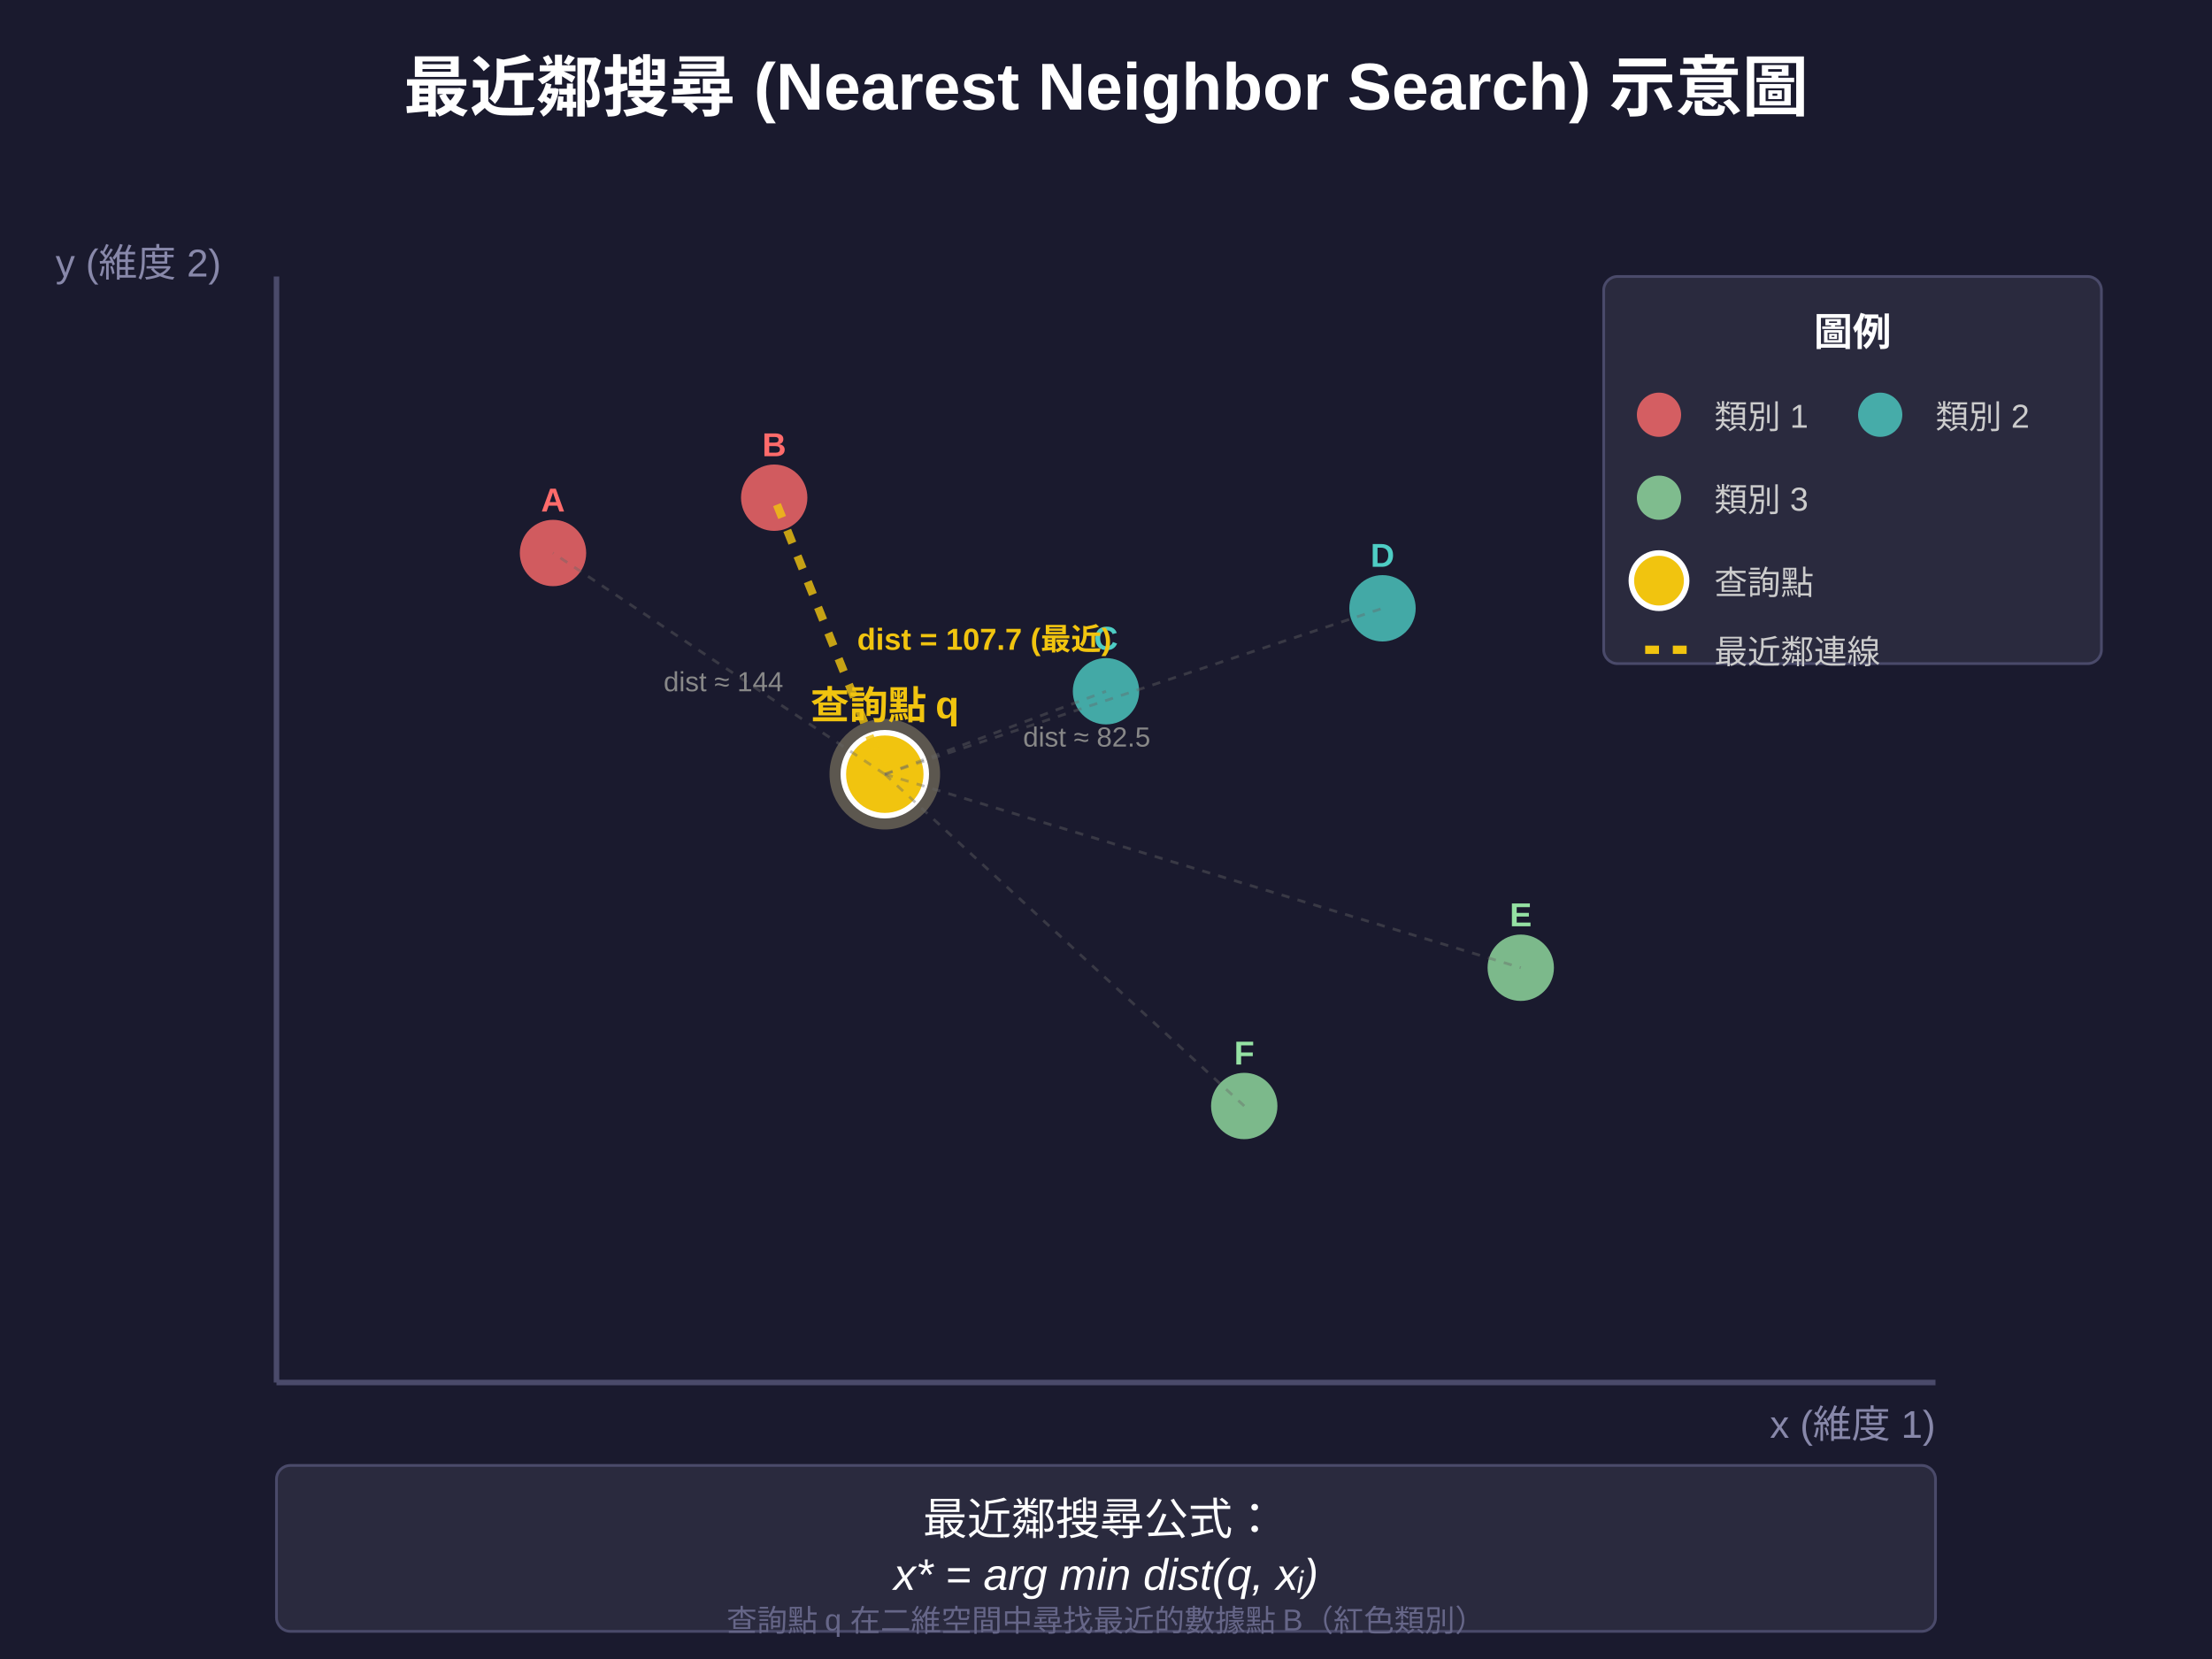
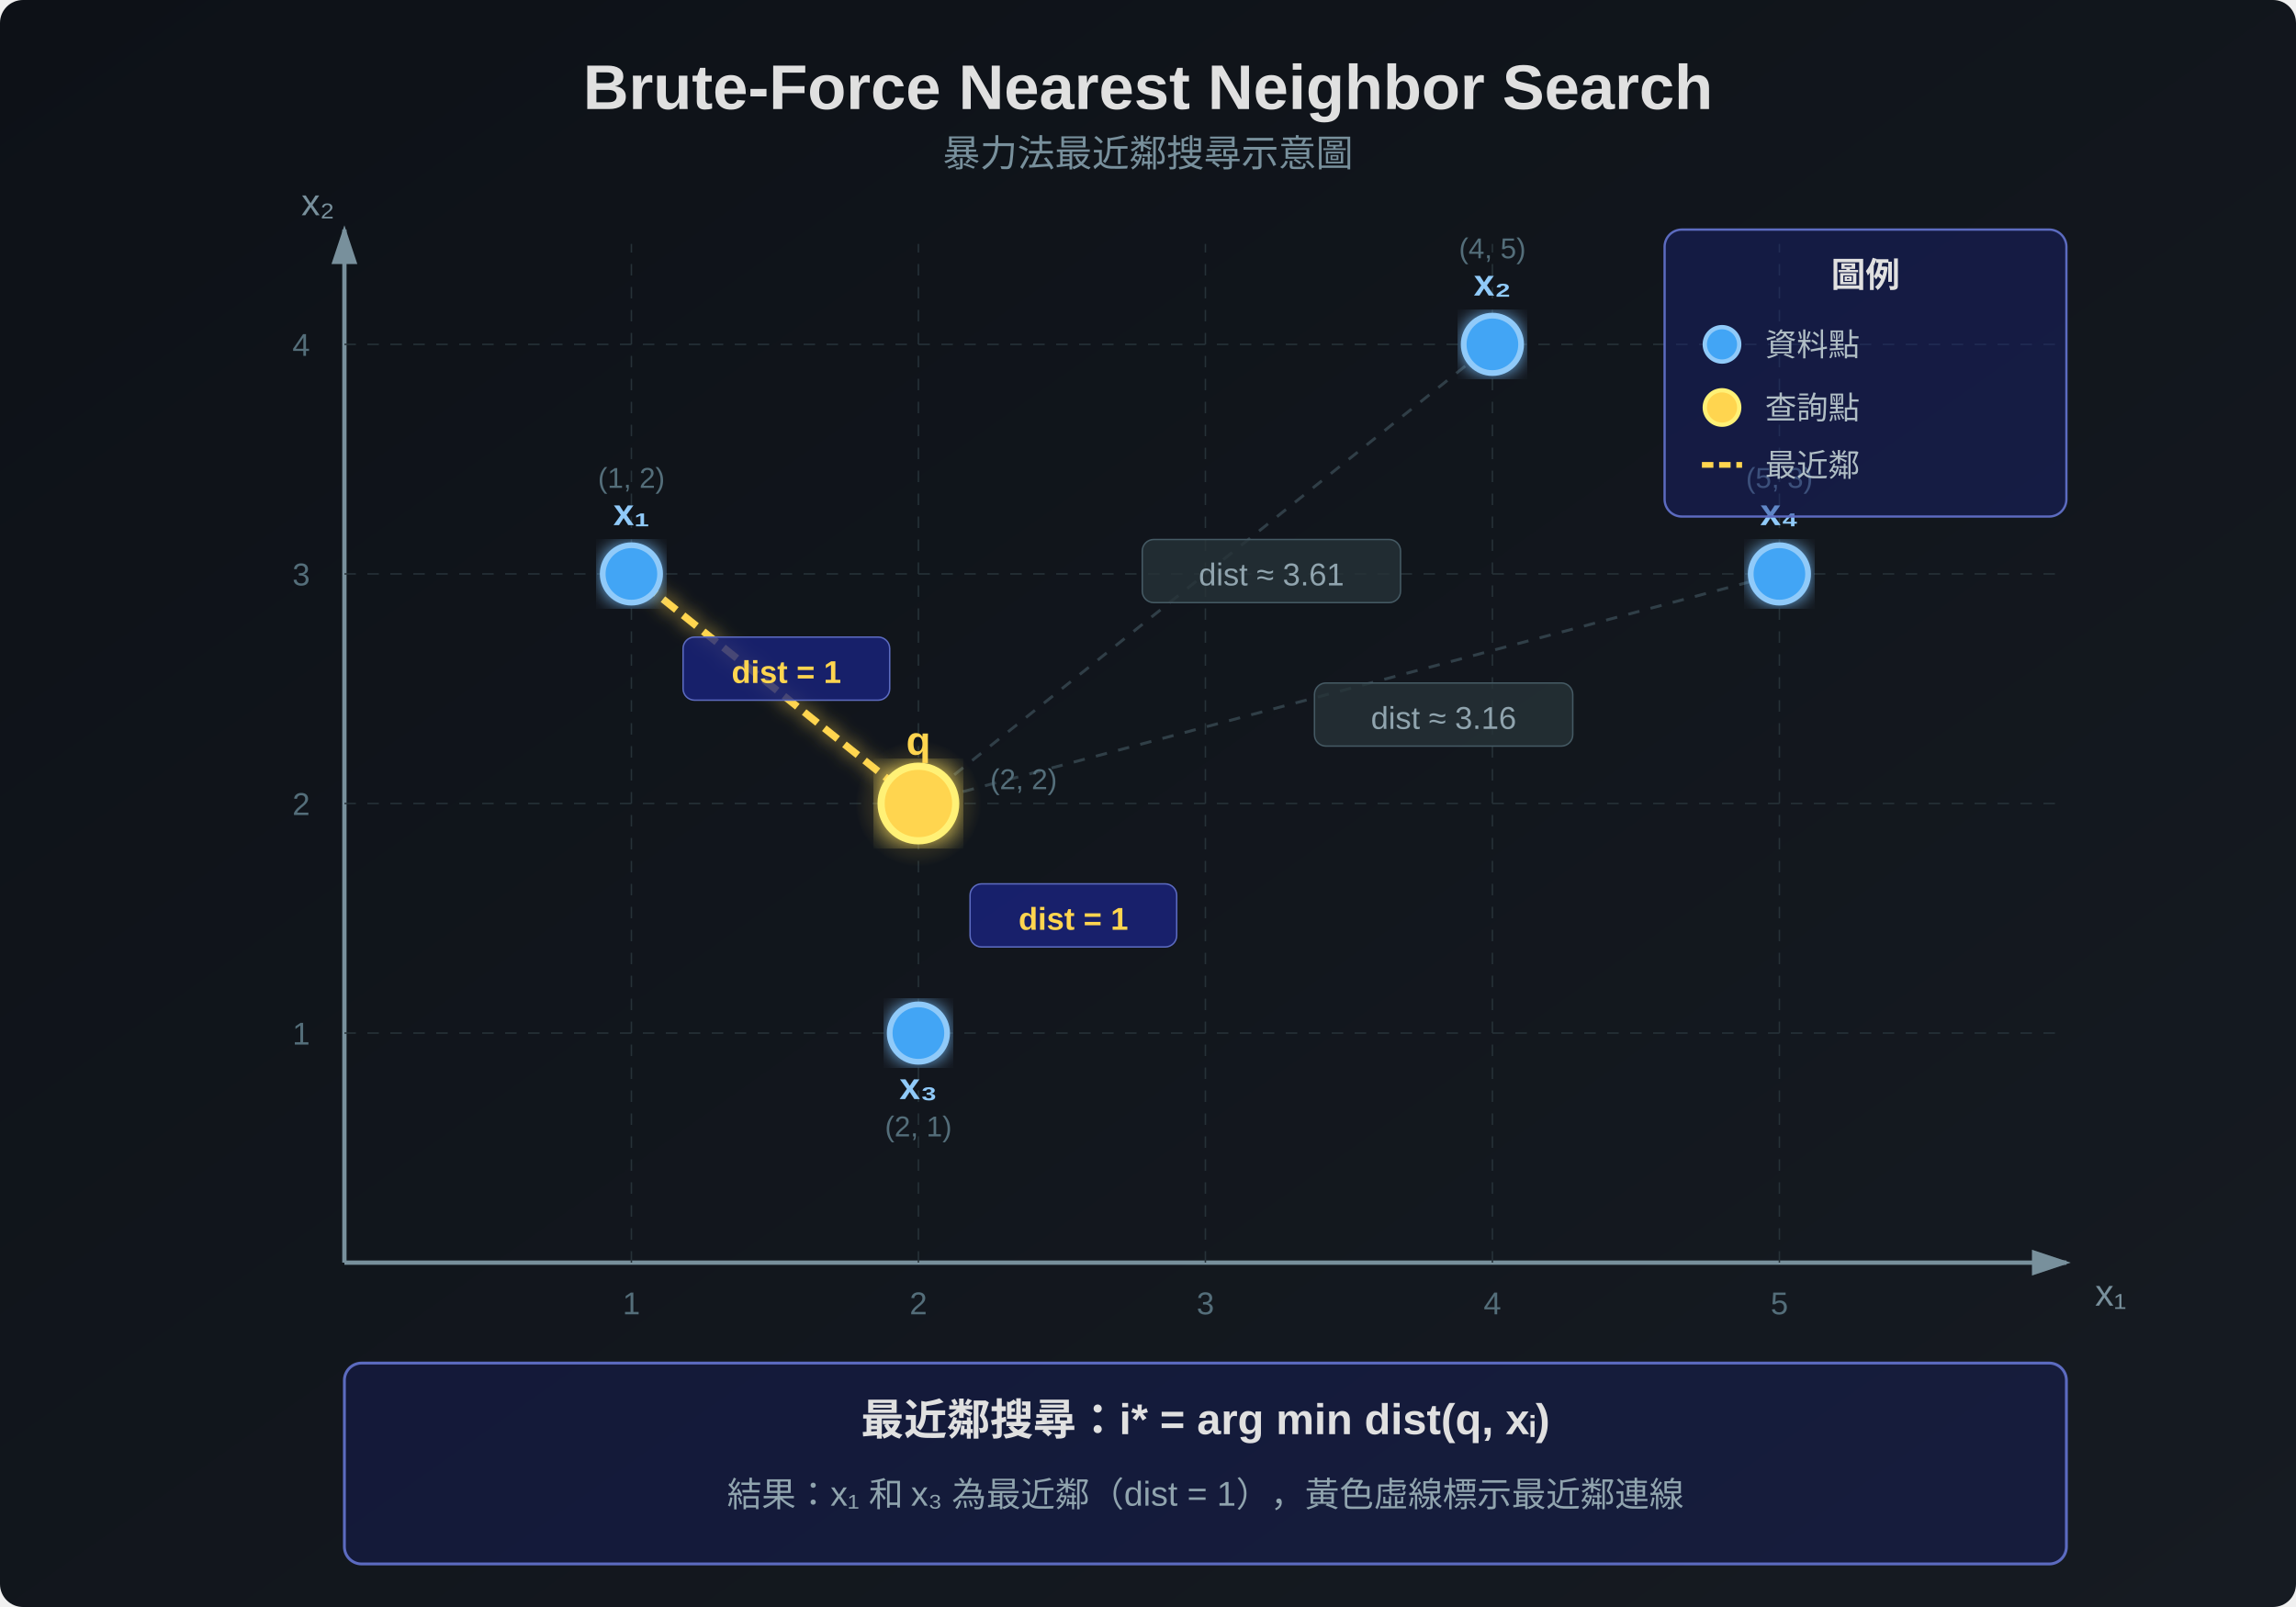
- <svg xmlns="http://www.w3.org/2000/svg" viewBox="0 0 800 600" width="800" height="600">
-   <rect width="800" height="600" fill="#1a1a2e" />
-   <text x="400" y="40" text-anchor="middle" font-size="24" fill="#ffffff" font-family="Arial, sans-serif" font-weight="bold">最近鄰搜尋 (Nearest Neighbor Search) 示意圖</text>
-   <line x1="100" y1="500" x2="700" y2="500" stroke="#4a4a6a" stroke-width="2" />
-   <line x1="100" y1="500" x2="100" y2="100" stroke="#4a4a6a" stroke-width="2" />
-   <text x="700" y="520" text-anchor="end" font-size="14" fill="#8888aa" font-family="Arial, sans-serif">x (維度 1)</text>
-   <text x="80" y="100" text-anchor="end" font-size="14" fill="#8888aa" font-family="Arial, sans-serif">y (維度 2)</text>
-   <circle cx="200" cy="200" r="12" fill="#ff6b6b" opacity="0.8" />
-   <text x="200" y="185" text-anchor="middle" font-size="12" fill="#ff6b6b" font-family="Arial, sans-serif" font-weight="bold">A</text>
-   <circle cx="280" cy="180" r="12" fill="#ff6b6b" opacity="0.8" />
-   <text x="280" y="165" text-anchor="middle" font-size="12" fill="#ff6b6b" font-family="Arial, sans-serif" font-weight="bold">B</text>
-   <circle cx="400" cy="250" r="12" fill="#4ecdc4" opacity="0.8" />
-   <text x="400" y="235" text-anchor="middle" font-size="12" fill="#4ecdc4" font-family="Arial, sans-serif" font-weight="bold">C</text>
-   <circle cx="500" cy="220" r="12" fill="#4ecdc4" opacity="0.8" />
-   <text x="500" y="205" text-anchor="middle" font-size="12" fill="#4ecdc4" font-family="Arial, sans-serif" font-weight="bold">D</text>
-   <circle cx="550" cy="350" r="12" fill="#95e1a3" opacity="0.8" />
-   <text x="550" y="335" text-anchor="middle" font-size="12" fill="#95e1a3" font-family="Arial, sans-serif" font-weight="bold">E</text>
-   <circle cx="450" cy="400" r="12" fill="#95e1a3" opacity="0.8" />
-   <text x="450" y="385" text-anchor="middle" font-size="12" fill="#95e1a3" font-family="Arial, sans-serif" font-weight="bold">F</text>
-   <circle cx="320" cy="280" r="20" fill="#f9e79f" opacity="0.3">
-     <animate attributeName="r" values="18;22;18" dur="1.5s" repeatCount="indefinite" />
-     <animate attributeName="opacity" values="0.4;0.2;0.4" dur="1.5s" repeatCount="indefinite" />
-   </circle>
-   <circle cx="320" cy="280" r="15" fill="#f1c40f" stroke="#ffffff" stroke-width="2" />
-   <text x="320" y="260" text-anchor="middle" font-size="14" fill="#f1c40f" font-family="Arial, sans-serif" font-weight="bold">查詢點 q</text>
-   <line x1="320" y1="280" x2="280" y2="180" stroke="#f1c40f" stroke-width="3" stroke-dasharray="5,5" opacity="0.8">
-     <animate attributeName="opacity" values="0.6;1;0.6" dur="1s" repeatCount="indefinite" />
-   </line>
-   <line x1="320" y1="280" x2="200" y2="200" stroke="#666666" stroke-width="1" stroke-dasharray="3,3" opacity="0.4" />
-   <line x1="320" y1="280" x2="400" y2="250" stroke="#666666" stroke-width="1" stroke-dasharray="3,3" opacity="0.4" />
-   <line x1="320" y1="280" x2="500" y2="220" stroke="#666666" stroke-width="1" stroke-dasharray="3,3" opacity="0.4" />
-   <line x1="320" y1="280" x2="550" y2="350" stroke="#666666" stroke-width="1" stroke-dasharray="3,3" opacity="0.4" />
-   <line x1="320" y1="280" x2="450" y2="400" stroke="#666666" stroke-width="1" stroke-dasharray="3,3" opacity="0.4" />
-   <text x="310" y="235" font-size="11" fill="#f1c40f" font-family="Arial, sans-serif" font-weight="bold">dist = 107.7 (最近)</text>
-   <text x="240" y="250" font-size="10" fill="#888888" font-family="Arial, sans-serif">dist ≈ 144</text>
-   <text x="370" y="270" font-size="10" fill="#888888" font-family="Arial, sans-serif">dist ≈ 82.5</text>
-   <rect x="580" y="100" width="180" height="140" fill="#2a2a3e" stroke="#4a4a6a" stroke-width="1" rx="5" />
-   <text x="670" y="125" text-anchor="middle" font-size="14" fill="#ffffff" font-family="Arial, sans-serif" font-weight="bold">圖例</text>
-   <circle cx="600" cy="150" r="8" fill="#ff6b6b" opacity="0.8" />
-   <text x="620" y="155" font-size="12" fill="#cccccc" font-family="Arial, sans-serif">類別 1</text>
-   <circle cx="680" cy="150" r="8" fill="#4ecdc4" opacity="0.8" />
-   <text x="700" y="155" font-size="12" fill="#cccccc" font-family="Arial, sans-serif">類別 2</text>
-   <circle cx="600" cy="180" r="8" fill="#95e1a3" opacity="0.8" />
-   <text x="620" y="185" font-size="12" fill="#cccccc" font-family="Arial, sans-serif">類別 3</text>
-   <circle cx="600" cy="210" r="10" fill="#f1c40f" stroke="#ffffff" stroke-width="2" />
-   <text x="620" y="215" font-size="12" fill="#cccccc" font-family="Arial, sans-serif">查詢點</text>
-   <line x1="595" y1="235" x2="615" y2="235" stroke="#f1c40f" stroke-width="3" stroke-dasharray="5,5" />
-   <text x="620" y="240" font-size="12" fill="#cccccc" font-family="Arial, sans-serif">最近鄰連線</text>
-   <rect x="100" y="530" width="600" height="60" fill="#2a2a3e" stroke="#4a4a6a" stroke-width="1" rx="5" />
-   <text x="400" y="555" text-anchor="middle" font-size="16" fill="#ffffff" font-family="Arial, sans-serif">
-     <tspan x="400" dy="0">最近鄰搜尋公式：</tspan>
-     <tspan x="400" dy="20" font-style="italic">x* = arg min dist(q, xᵢ)</tspan>
+ <svg xmlns="http://www.w3.org/2000/svg" width="800" height="560" viewBox="0 0 800 560">
+   <defs>
+     <marker id="nn-axis-arrow" markerWidth="10" markerHeight="10" refX="8" refY="3" orient="auto" markerUnits="strokeWidth">
+       <path d="M0,0 L0,6 L9,3 z" fill="#78909c" />
+     </marker>
+     <filter id="nn-glow">
+       <feGaussianBlur stdDeviation="3" result="blur" />
+       <feMerge>
+         <feMergeNode in="blur" />
+         <feMergeNode in="SourceGraphic" />
+       </feMerge>
+     </filter>
+     <filter id="nn-glow-strong">
+       <feGaussianBlur stdDeviation="5" result="blur" />
+       <feMerge>
+         <feMergeNode in="blur" />
+         <feMergeNode in="SourceGraphic" />
+       </feMerge>
+     </filter>
+     <linearGradient id="nn-bg-grad" x1="0%" y1="0%" x2="100%" y2="100%">
+       <stop offset="0%" style="stop-color:#0d1117;stop-opacity:1" />
+       <stop offset="100%" style="stop-color:#161b22;stop-opacity:1" />
+     </linearGradient>
+     <radialGradient id="nn-query-glow" cx="50%" cy="50%" r="50%">
+       <stop offset="0%" style="stop-color:#ffd54f;stop-opacity:0.4" />
+       <stop offset="100%" style="stop-color:#ffd54f;stop-opacity:0" />
+     </radialGradient>
+   </defs>
+   <rect width="800" height="560" fill="url(#nn-bg-grad)" rx="8" />
+   <text x="400" y="38" text-anchor="middle" font-family="'Segoe UI', Arial, sans-serif" font-size="22" font-weight="bold" fill="#e0e0e0">Brute-Force Nearest Neighbor Search</text>
+   <text x="400" y="58" text-anchor="middle" font-family="'Segoe UI', Arial, sans-serif" font-size="13" fill="#78909c">暴力法最近鄰搜尋示意圖</text>
+   <line x1="120" y1="440" x2="720" y2="440" stroke="#78909c" stroke-width="1.5" marker-end="url(#nn-axis-arrow)" />
+   <line x1="120" y1="440" x2="120" y2="80" stroke="#78909c" stroke-width="1.5" marker-end="url(#nn-axis-arrow)" />
+   <text x="730" y="455" font-family="'Segoe UI', Arial, sans-serif" font-size="13" fill="#78909c">x₁</text>
+   <text x="105" y="75" font-family="'Segoe UI', Arial, sans-serif" font-size="13" fill="#78909c">x₂</text>
+   <g stroke="#263238" stroke-width="0.5" stroke-dasharray="4,4">
+     <line x1="220" y1="440" x2="220" y2="85" />
+     <line x1="320" y1="440" x2="320" y2="85" />
+     <line x1="420" y1="440" x2="420" y2="85" />
+     <line x1="520" y1="440" x2="520" y2="85" />
+     <line x1="620" y1="440" x2="620" y2="85" />
+     <line x1="120" y1="360" x2="720" y2="360" />
+     <line x1="120" y1="280" x2="720" y2="280" />
+     <line x1="120" y1="200" x2="720" y2="200" />
+     <line x1="120" y1="120" x2="720" y2="120" />
+   </g>
+   <g font-family="'Segoe UI', Arial, sans-serif" font-size="11" fill="#546e7a">
+     <text x="220" y="458" text-anchor="middle">1</text>
+     <text x="320" y="458" text-anchor="middle">2</text>
+     <text x="420" y="458" text-anchor="middle">3</text>
+     <text x="520" y="458" text-anchor="middle">4</text>
+     <text x="620" y="458" text-anchor="middle">5</text>
+     <text x="108" y="364" text-anchor="end">1</text>
+     <text x="108" y="284" text-anchor="end">2</text>
+     <text x="108" y="204" text-anchor="end">3</text>
+     <text x="108" y="124" text-anchor="end">4</text>
+   </g>
+   <line x1="320" y1="280" x2="220" y2="200" stroke="#ffd54f" stroke-width="2.5" stroke-dasharray="6,3" filter="url(#nn-glow)" />
+   <line x1="320" y1="280" x2="320" y2="360" stroke="#ffd54f" stroke-width="2.5" stroke-dasharray="6,3" filter="url(#nn-glow)" />
+   <line x1="320" y1="280" x2="520" y2="120" stroke="#455a64" stroke-width="1" stroke-dasharray="4,4" opacity="0.6" />
+   <line x1="320" y1="280" x2="620" y2="200" stroke="#455a64" stroke-width="1" stroke-dasharray="4,4" opacity="0.6" />
+   <rect x="238" y="222" width="72" height="22" rx="4" fill="#1a237e" fill-opacity="0.8" stroke="#5c6bc0" stroke-width="0.5" />
+   <text x="274" y="238" text-anchor="middle" font-family="'Segoe UI', Arial, sans-serif" font-size="11" font-weight="bold" fill="#ffd54f">dist = 1</text>
+   <rect x="338" y="308" width="72" height="22" rx="4" fill="#1a237e" fill-opacity="0.8" stroke="#5c6bc0" stroke-width="0.5" />
+   <text x="374" y="324" text-anchor="middle" font-family="'Segoe UI', Arial, sans-serif" font-size="11" font-weight="bold" fill="#ffd54f">dist = 1</text>
+   <rect x="398" y="188" width="90" height="22" rx="4" fill="#263238" fill-opacity="0.8" stroke="#455a64" stroke-width="0.5" />
+   <text x="443" y="204" text-anchor="middle" font-family="'Segoe UI', Arial, sans-serif" font-size="11" fill="#90a4ae">dist ≈ 3.61</text>
+   <rect x="458" y="238" width="90" height="22" rx="4" fill="#263238" fill-opacity="0.8" stroke="#455a64" stroke-width="0.5" />
+   <text x="503" y="254" text-anchor="middle" font-family="'Segoe UI', Arial, sans-serif" font-size="11" fill="#90a4ae">dist ≈ 3.16</text>
+   <circle cx="220" cy="200" r="10" fill="#42a5f5" stroke="#90caf9" stroke-width="2" filter="url(#nn-glow)" />
+   <text x="220" y="183" text-anchor="middle" font-family="'Segoe UI', Arial, sans-serif" font-size="13" font-weight="bold" fill="#90caf9">x₁</text>
+   <text x="220" y="170" text-anchor="middle" font-family="'Segoe UI', Arial, sans-serif" font-size="10" fill="#546e7a">(1, 2)</text>
+   <circle cx="520" cy="120" r="10" fill="#42a5f5" stroke="#90caf9" stroke-width="2" filter="url(#nn-glow)" />
+   <text x="520" y="103" text-anchor="middle" font-family="'Segoe UI', Arial, sans-serif" font-size="13" font-weight="bold" fill="#90caf9">x₂</text>
+   <text x="520" y="90" text-anchor="middle" font-family="'Segoe UI', Arial, sans-serif" font-size="10" fill="#546e7a">(4, 5)</text>
+   <circle cx="320" cy="360" r="10" fill="#42a5f5" stroke="#90caf9" stroke-width="2" filter="url(#nn-glow)" />
+   <text x="320" y="383" text-anchor="middle" font-family="'Segoe UI', Arial, sans-serif" font-size="13" font-weight="bold" fill="#90caf9">x₃</text>
+   <text x="320" y="396" text-anchor="middle" font-family="'Segoe UI', Arial, sans-serif" font-size="10" fill="#546e7a">(2, 1)</text>
+   <circle cx="620" cy="200" r="10" fill="#42a5f5" stroke="#90caf9" stroke-width="2" filter="url(#nn-glow)" />
+   <text x="620" y="183" text-anchor="middle" font-family="'Segoe UI', Arial, sans-serif" font-size="13" font-weight="bold" fill="#90caf9">x₄</text>
+   <text x="620" y="170" text-anchor="middle" font-family="'Segoe UI', Arial, sans-serif" font-size="10" fill="#546e7a">(5, 3)</text>
+   <circle cx="320" cy="280" r="22" fill="url(#nn-query-glow)" />
+   <circle cx="320" cy="280" r="13" fill="#ffd54f" stroke="#fff176" stroke-width="2.5" filter="url(#nn-glow-strong)" />
+   <text x="320" y="263" text-anchor="middle" font-family="'Segoe UI', Arial, sans-serif" font-size="14" font-weight="bold" fill="#ffd54f">q</text>
+   <text x="345" y="275" font-family="'Segoe UI', Arial, sans-serif" font-size="10" fill="#546e7a">(2, 2)</text>
+   <rect x="120" y="475" width="600" height="70" rx="6" fill="#1a237e" fill-opacity="0.3" stroke="#5c6bc0" stroke-width="1" />
+   <text x="420" y="500" text-anchor="middle" font-family="'Segoe UI', Arial, sans-serif" font-size="15" font-weight="bold" fill="#e0e0e0">
+     最近鄰搜尋：i* = arg min dist(q, xᵢ)
  </text>
-   <text x="400" y="590" text-anchor="middle" font-size="11" fill="#666688" font-family="Arial, sans-serif">
-     查詢點 q 在二維空間中尋找最近的數據點 B（紅色類別）
+   <text x="420" y="525" text-anchor="middle" font-family="'Segoe UI', Arial, sans-serif" font-size="12" fill="#90a4ae">
+     結果：x₁ 和 x₃ 為最近鄰（dist = 1），黃色虛線標示最近鄰連線
  </text>
+   <rect x="580" y="80" width="140" height="100" rx="6" fill="#1a237e" fill-opacity="0.4" stroke="#5c6bc0" stroke-width="0.8" />
+   <text x="650" y="100" text-anchor="middle" font-family="'Segoe UI', Arial, sans-serif" font-size="12" font-weight="bold" fill="#e0e0e0">圖例</text>
+   <circle cx="600" cy="120" r="6" fill="#42a5f5" stroke="#90caf9" stroke-width="1.5" />
+   <text x="615" y="124" font-family="'Segoe UI', Arial, sans-serif" font-size="11" fill="#b0bec5">資料點</text>
+   <circle cx="600" cy="142" r="6" fill="#ffd54f" stroke="#fff176" stroke-width="1.5" />
+   <text x="615" y="146" font-family="'Segoe UI', Arial, sans-serif" font-size="11" fill="#b0bec5">查詢點</text>
+   <line x1="593" y1="162" x2="607" y2="162" stroke="#ffd54f" stroke-width="2" stroke-dasharray="4,2" />
+   <text x="615" y="166" font-family="'Segoe UI', Arial, sans-serif" font-size="11" fill="#b0bec5">最近鄰</text>
</svg>
